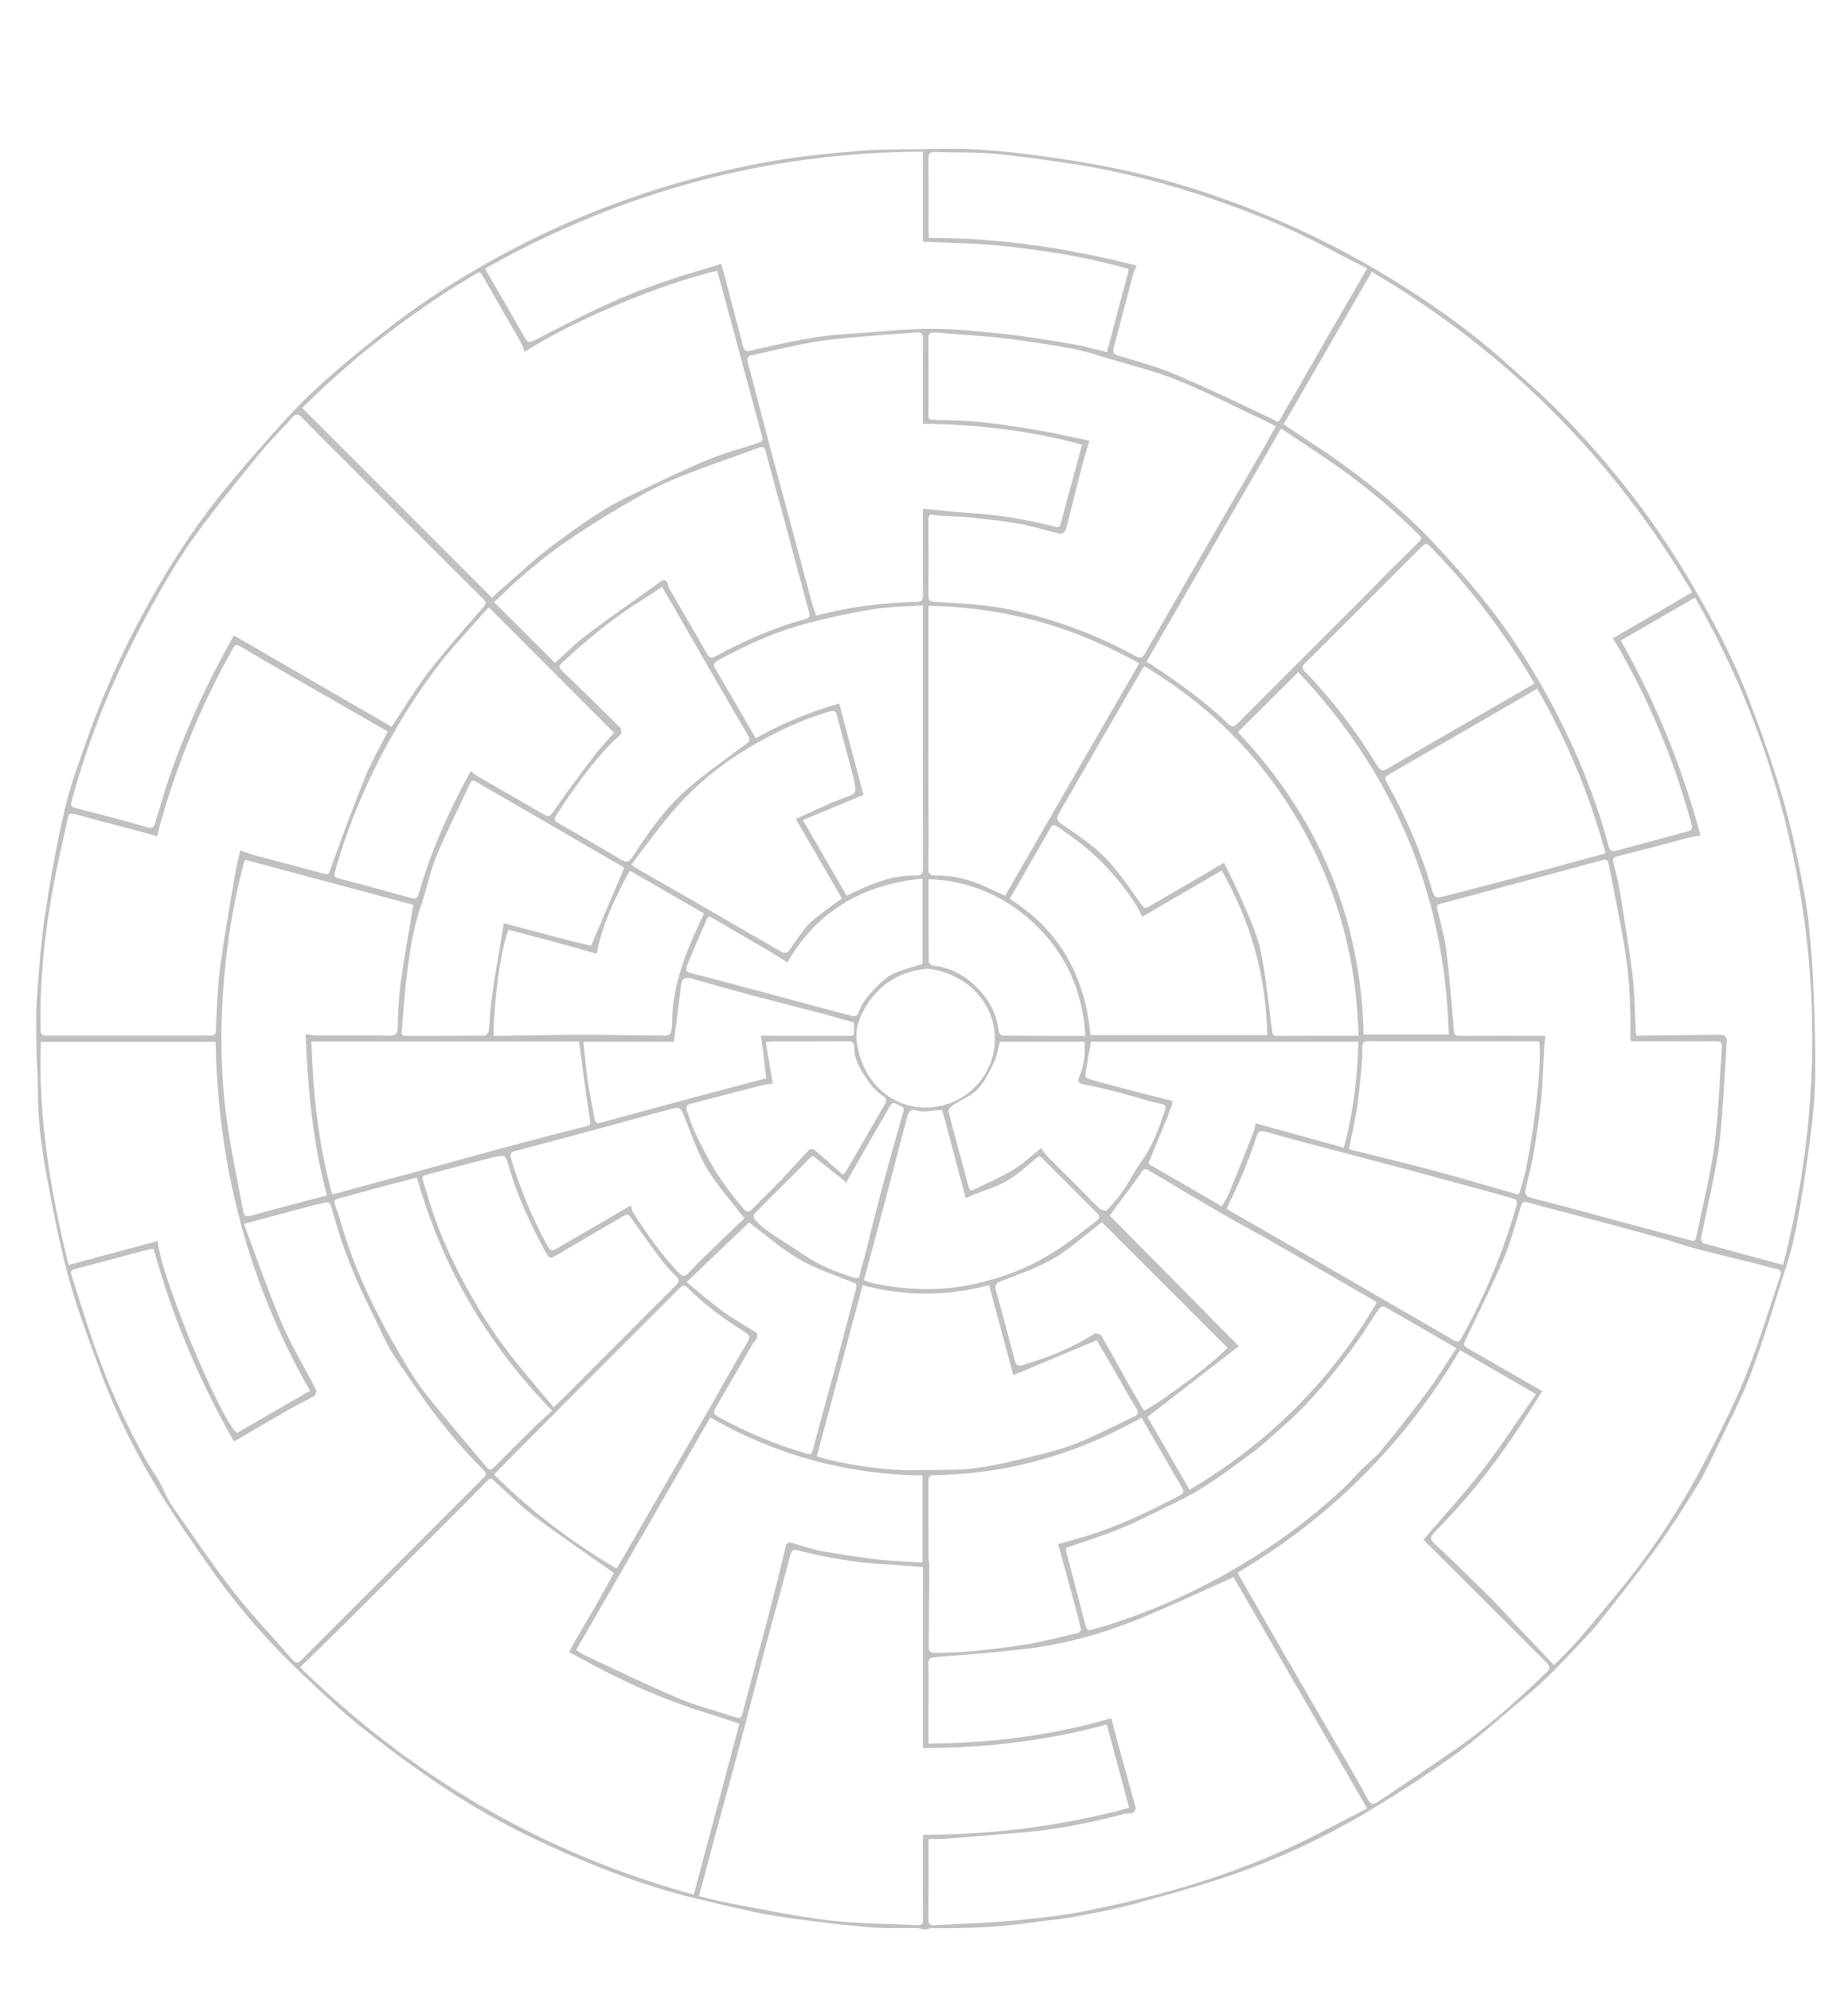
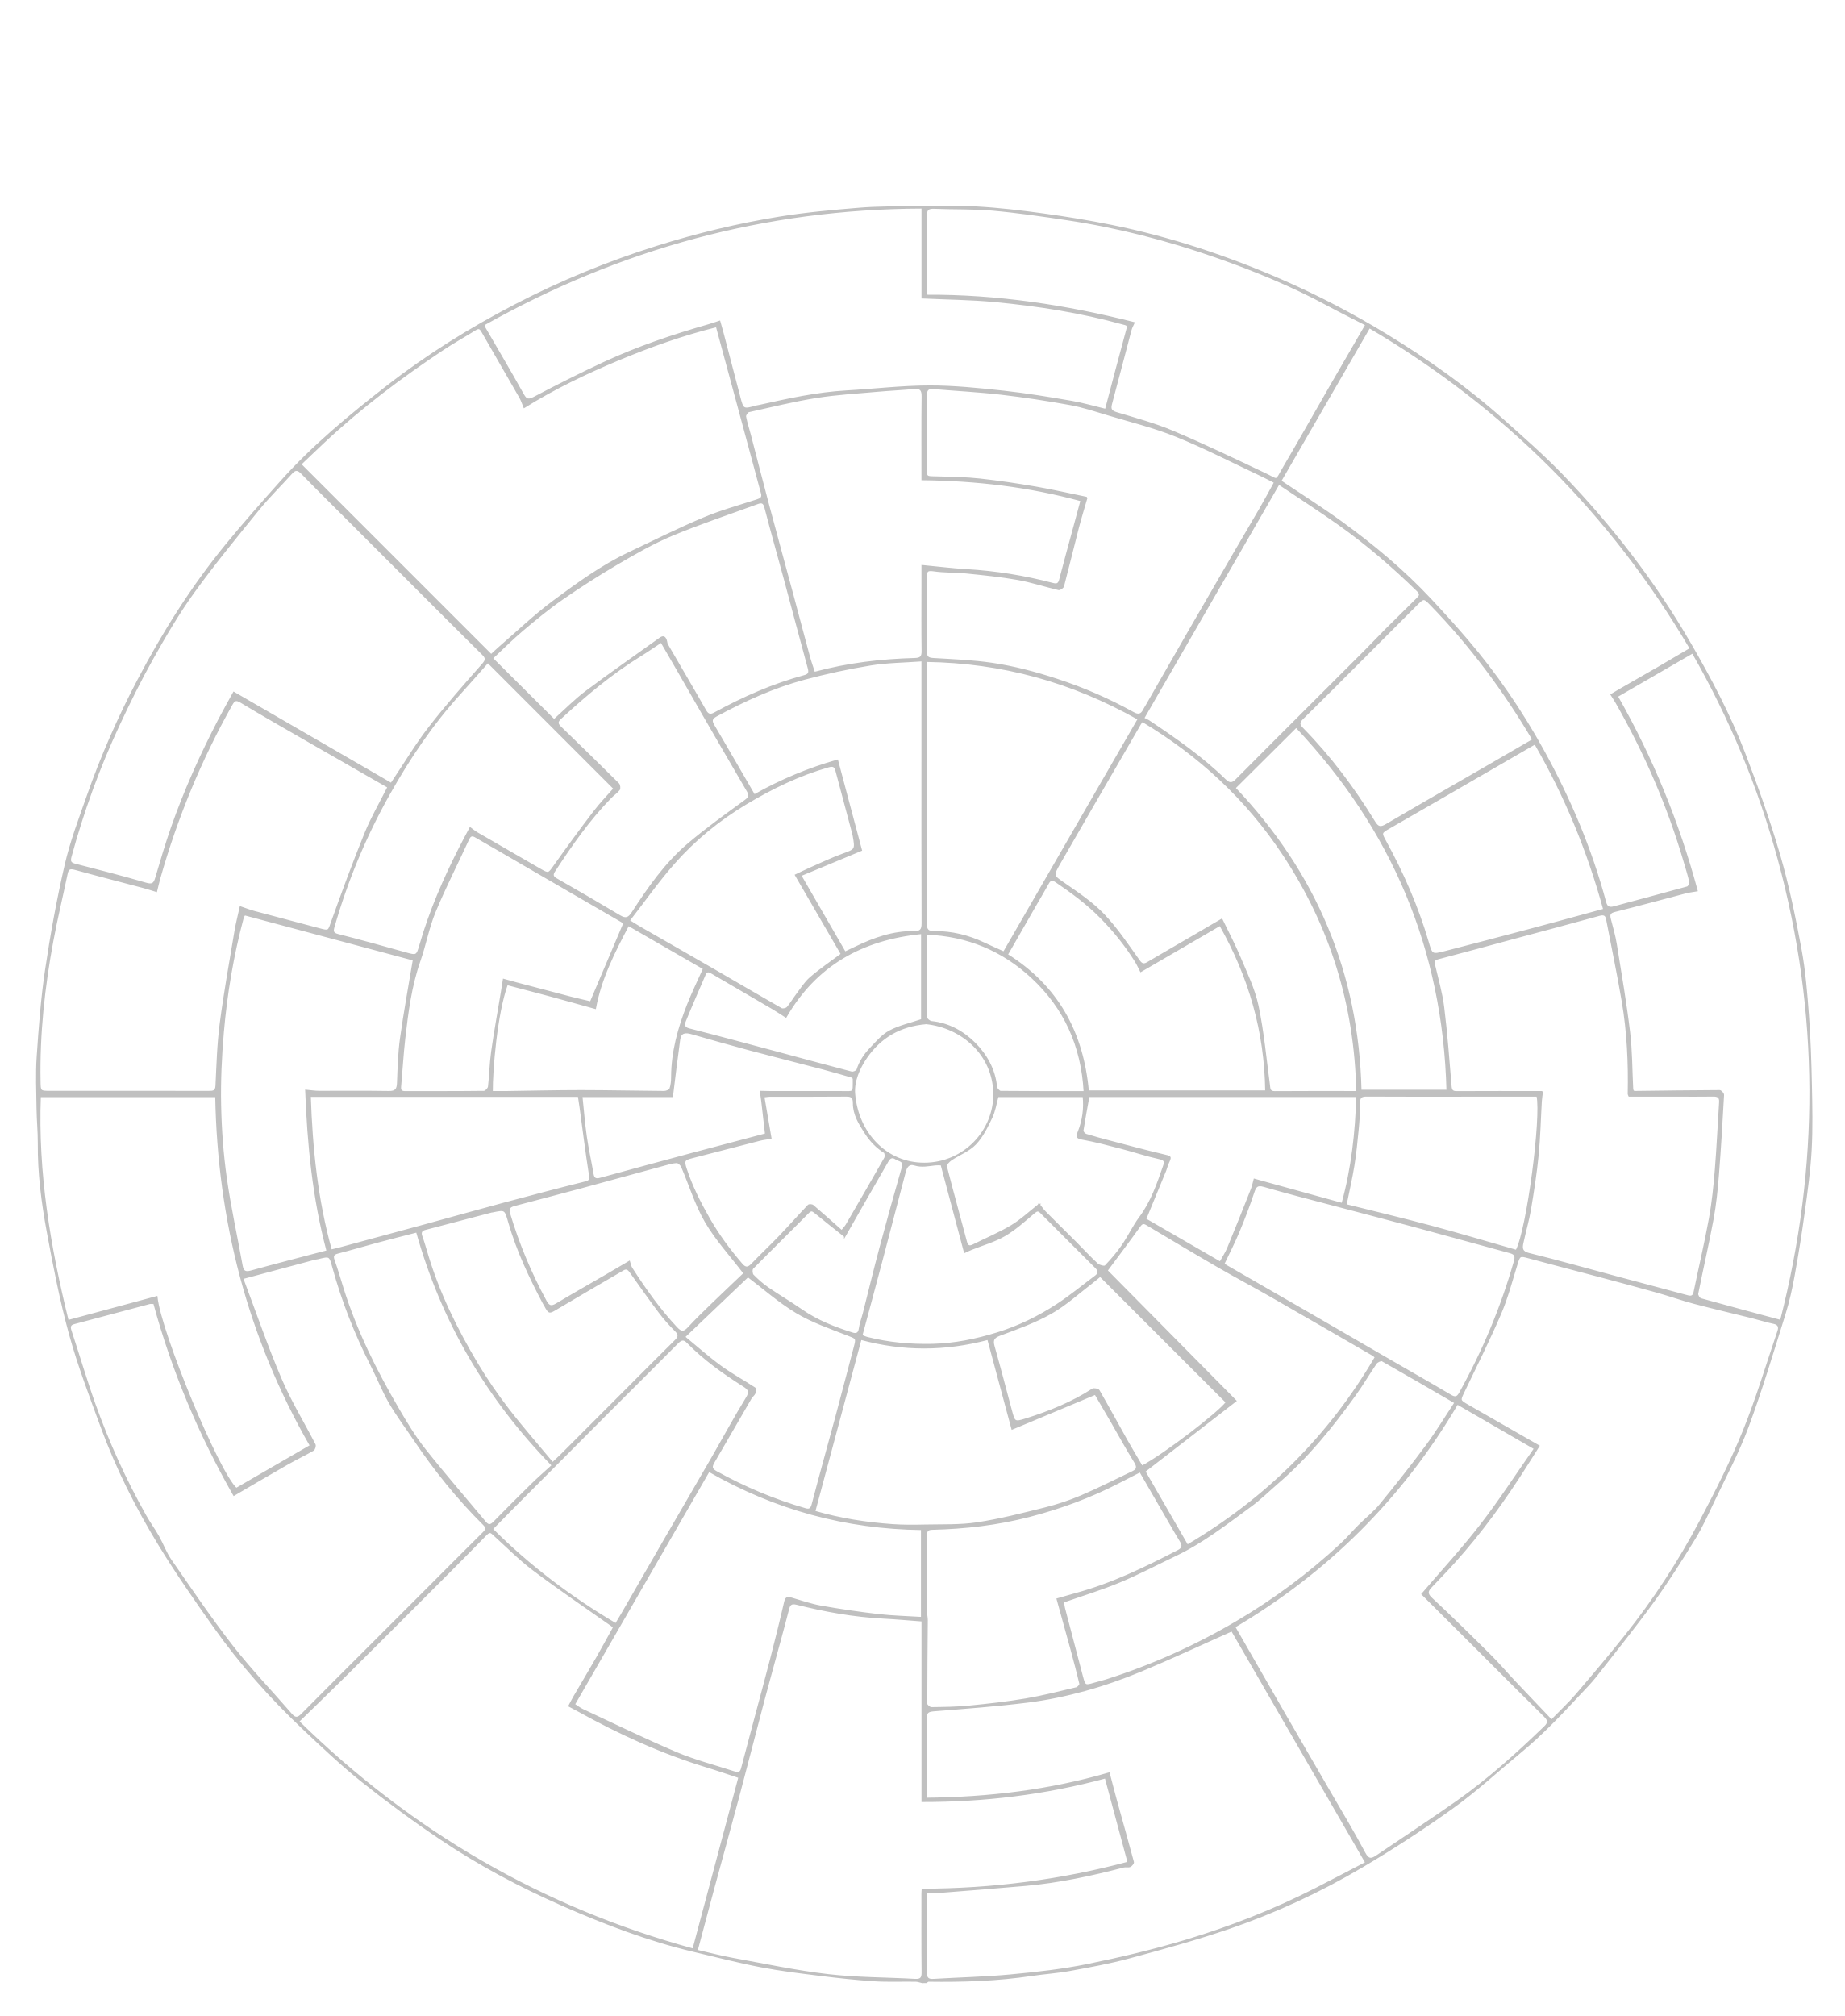
- <svg xmlns="http://www.w3.org/2000/svg" id="Layer_3" data-name="Layer 3" viewBox="40 0 1290 1390" preserveAspectRatio="xMinYMin">
+ <svg xmlns="http://www.w3.org/2000/svg" id="Layer_3" data-name="Layer 3" viewBox="40 -40 1290 1410" preserveAspectRatio="xMinYMax">
  <path stroke="silver" fill="silver" d="M684.92,1346.5c-1.51-.33-3.01-.94-4.52-.96-9.66-.14-19.36,.31-28.98-.31-12.64-.81-25.26-2.21-37.84-3.77-13.87-1.72-27.78-3.4-41.49-6.05-15.77-3.04-31.35-7.07-46.98-10.77-31.61-7.48-61.82-19.02-91.48-32.03-29.79-13.07-58.5-28.31-85.49-46.46-18.89-12.7-37.28-26.24-55.08-40.41-14.2-11.31-27.41-23.91-40.65-36.37-23.22-21.86-44.29-45.69-62.75-71.7-13.27-18.7-26.4-37.56-38.34-57.11-16.03-26.24-29.85-53.75-40.48-82.68-7.86-21.41-16.05-42.81-22.08-64.77-6.48-23.59-11.15-47.73-15.6-71.82-3.74-20.26-6.39-40.74-6.22-61.48,.06-8.1-.78-16.21-.89-24.32-.16-12.21-.72-24.46,.11-36.61,1.37-20.22,2.87-40.5,5.85-60.52,3.66-24.63,8.12-49.21,13.73-73.46,3.79-16.41,9.84-32.33,15.44-48.27,9.78-27.85,21.63-54.83,35.38-80.96,17.59-33.45,37.65-65.34,61.62-94.61,12.33-15.05,25.24-29.64,38.21-44.15,22.36-25.03,48.12-46.3,74.54-66.87,28.08-21.86,58.15-40.52,89.63-56.86,31.7-16.45,64.67-29.97,98.79-40.71,28.26-8.9,56.99-15.81,86.17-20.54,18.33-2.97,36.91-4.62,55.44-6.15,12.39-1.02,24.87-.94,37.32-1.07,14.88-.16,29.8-.64,44.64,.18,15.6,.86,31.17,2.72,46.66,4.85,15.94,2.19,31.85,4.78,47.61,7.97,41.39,8.38,81.25,21.67,119.93,38.58,24.95,10.91,49.02,23.49,72.28,37.64,29.07,17.68,56.77,37.26,82.15,59.96,13.9,12.44,28.01,24.76,40.95,38.16,34.45,35.68,64.57,74.7,89.51,117.73,14.39,24.82,27.81,50.09,38.06,76.84,9.04,23.59,17.58,47.46,24.63,71.7,6.24,21.49,10.74,43.55,14.83,65.57,2.82,15.18,4.05,30.71,5.2,46.14,1.2,16.17,1.71,32.41,2.05,48.64,.32,15.21,.66,30.47-.17,45.65-.79,14.44-2.81,28.83-4.77,43.18-2.05,14.99-4.45,29.95-7.15,44.84-1.64,9.03-3.65,18.07-6.39,26.82-8.28,26.42-16.21,53-25.84,78.94-6.62,17.85-15.73,34.78-23.91,52.03-4.15,8.76-8.15,17.66-13.21,25.89-9.22,14.99-18.64,29.92-28.96,44.16-12.87,17.78-26.66,34.91-40.21,52.2-3.48,4.43-7.49,8.45-11.34,12.58-13.08,14.02-26.21,27.98-41.05,40.22-15.77,13-30.83,26.99-47.38,38.9-20.59,14.81-41.95,28.69-63.79,41.61-29.35,17.36-60.32,31.72-92.57,42.8-23.14,7.95-46.81,14.41-70.44,20.82-13.6,3.68-27.53,6.18-41.41,8.73-8.73,1.6-17.64,2.14-26.43,3.46-23.99,3.6-48.13,4.39-72.33,4.04-.5,0-1,.61-1.51,.94h-3ZM935.73,296.44c14.63,9.83,28.9,18.83,42.53,28.72,22.32,16.2,43.49,33.85,62.38,54.05,8.6,9.21,17.08,18.54,25.28,28.11,20.44,23.85,38.08,49.66,53.27,77.16,18.69,33.84,33.71,69.19,43.7,106.59,.85,3.19,2.47,4.24,5.75,3.35,17.16-4.66,34.36-9.16,51.5-13.92,.94-.26,2.13-2.54,1.89-3.59-1.07-4.81-2.58-9.52-3.97-14.26-11.4-38.92-27.46-75.84-47.53-111.05-1.12-1.96-2.39-3.84-3.59-5.76,1.96-1.16,3.92-2.34,5.89-3.48,9.16-5.27,18.35-10.49,27.49-15.79,7.23-4.19,14.42-8.46,22.02-12.94-55.55-94.32-130-168.86-224.56-224.55-20.85,36.05-41.49,71.76-62.06,107.34ZM248.82,1163.97c79.22,77.69,170.91,130.64,276.01,159.34,10.78-40.38,21.37-80.04,32.1-120.25-7.77-2.55-15.18-5.12-22.67-7.4-31.49-9.6-61.22-23.19-89.94-39.15-2.08-1.15-4.2-2.23-6.29-3.35,1.2-2.24,2.34-4.53,3.62-6.72,5.22-8.95,10.55-17.84,15.71-26.83,4.06-7.07,7.93-14.26,11.89-21.42-.89-.77-1.36-1.24-1.89-1.61-18.11-12.81-36.52-25.23-54.24-38.55-9.75-7.33-18.39-16.15-27.48-24.35-1.8-1.62-2.85-3.19-5.51-.46-14.93,15.34-30.11,30.45-45.24,45.59-17.86,17.87-35.72,35.74-53.66,53.53-10.57,10.48-21.3,20.8-32.41,31.63Zm876.34-.79c6.62-6.81,12.31-12.08,17.32-17.93,11.58-13.51,23.07-27.12,34.17-41.03,20.04-25.12,37.57-51.99,52.56-80.37,10.85-20.53,21.41-41.33,30.15-62.81,9.33-22.91,16.39-46.74,24.36-70.2,.91-2.67,.3-4.7-3.14-5.41-5.14-1.07-10.16-2.7-15.26-3.98-13.54-3.37-27.14-6.51-40.63-10.08-8.47-2.24-16.75-5.22-25.19-7.59-13.75-3.87-27.56-7.55-41.36-11.23-16.17-4.31-32.39-8.43-48.53-12.85-6.63-1.82-6.76-1.8-8.68,4.41-3.59,11.59-6.64,23.45-11.4,34.56-7.9,18.43-16.9,36.39-25.59,54.48-3.04,6.33-3.28,6.29,2.79,9.78,16.47,9.47,32.97,18.89,49.57,28.4-2.75,4.35-5.72,9.05-8.7,13.76-15.04,23.79-31.47,46.54-50.33,67.47-5.21,5.79-10.64,11.38-16,17.03-2.59,2.73-3.91,4.68-.11,8.21,14.01,13.03,27.64,26.49,41.22,39.97,5.71,5.66,10.92,11.82,16.43,17.68,8.51,9.03,17.1,17.99,26.35,27.72ZM209.66,854.12c9.04,23.95,17.06,47.44,26.77,70.21,6.76,15.84,15.89,30.66,23.78,46.03,.46,.9-.25,3.32-1.11,3.82-5.95,3.43-12.17,6.37-18.13,9.77-12.64,7.22-25.18,14.63-37.38,21.74-24-42.14-43-86.78-55.85-134.13-1.26,0-2.29-.21-3.21,.03-17.63,4.65-35.25,9.34-52.86,14.07-2.58,.69-3.08,2.24-2.2,4.89,5.66,17.16,10.72,34.53,16.8,51.53,9.64,26.98,21.5,53.02,35.55,78.02,2.78,4.95,6.18,9.56,8.97,14.51,3.05,5.41,5.15,11.42,8.67,16.48,14.1,20.31,27.95,40.85,43.13,60.34,12.87,16.52,27.5,31.66,41.21,47.54,2.93,3.39,4.78,2.6,7.55-.2,15.33-15.54,30.83-30.92,46.26-46.35,14.42-14.42,28.85-28.85,43.27-43.27,12.37-12.37,24.7-24.79,37.13-37.1,2.01-1.99,2.67-3.45,.37-5.73-18.39-18.22-34.49-38.33-48.94-59.79-5.71-8.48-11.91-16.68-17.01-25.51-4.9-8.5-8.5-17.74-12.97-26.51-11.11-21.77-19.96-44.41-26.46-67.95-2.34-8.47-2.12-8.52-10.76-6.32-.64,.16-1.33,.14-1.97,.31-16.33,4.37-32.66,8.75-50.61,13.56Zm478.25,429.23c0,19.21,.11,37.68-.09,56.15-.04,4.02,1.22,5.31,5.16,5.07,18-1.09,36.07-1.46,54.01-3.15,18-1.7,36.07-3.69,53.76-7.3,23.34-4.76,46.62-10.3,69.42-17.19,30.98-9.36,61.12-21.19,90.01-35.94,11.7-5.97,23.32-12.1,35.17-18.26-31.77-54.98-63.08-109.17-93.75-162.26-21.78,9.71-42.35,19.34-63.3,28.06-12.84,5.34-26.07,9.99-39.48,13.68-13.11,3.61-26.57,6.43-40.06,8.11-21.75,2.71-43.64,4.34-65.51,6.08-3.98,.32-5.56,1.06-5.44,5.35,.29,10.49,.09,20.99,.09,31.49,0,7.95,0,15.9,0,24.61,43.75-.44,86.29-5.56,127.78-17.68,1.68,6.38,3.31,12.85,5.08,19.28,3.95,14.3,8.01,28.58,11.84,42.91,.21,.78-1.2,2.51-2.22,2.95-1.28,.55-3.01-.03-4.43,.33-22.63,5.91-45.44,10.83-68.78,12.89-19.55,1.72-39.12,3.27-58.68,4.79-3.29,.26-6.61,.04-10.59,.04ZM541.22,188.32c-23.59,5.86-46.44,13.99-68.84,23.35-22.56,9.43-44.6,19.97-65.76,33.19-1-2.41-1.7-4.76-2.89-6.83-8.83-15.44-17.8-30.8-26.62-46.25-1.31-2.29-2.42-2.63-4.68-1.21-7.4,4.65-15.09,8.86-22.37,13.69-29.51,19.62-57.79,40.85-83.67,65.14-5.63,5.28-11.19,10.65-16.11,15.33,44.64,44.64,88.85,88.86,133.27,133.27,1.48-1.36,3.6-3.42,5.83-5.35,12.53-10.81,24.51-22.35,37.77-32.18,16.73-12.41,33.67-24.74,52.63-33.74,17.38-8.25,34.61-16.85,52.32-24.32,12.06-5.09,24.8-8.57,37.28-12.63,2.51-.82,4.21-1.63,3.36-4.76-5.65-20.8-11.22-41.63-16.84-62.44-4.83-17.89-9.7-35.78-14.7-54.25Zm-13.74,1135.89c8.19,1.86,16.57,4.09,25.08,5.64,22.11,4.04,44.17,8.75,66.46,11.36,20.18,2.36,40.65,2.21,60.98,3.35,4.02,.22,5.12-1.11,5.08-5.06-.2-18.33-.11-36.66-.11-54.99,0-1.27,.14-2.55,.17-3.03,49.12-.16,96.9-6.3,143.98-18.92-5.49-20.42-10.67-39.72-15.91-59.2-42.34,11.45-84.72,16.53-128.19,16.49v-126.28c-9.45-.7-18.44-1.54-27.46-2.01-20.45-1.07-40.49-4.71-60.29-9.67-3.83-.96-5.03,.25-5.87,3.55-1.97,7.79-4.1,15.54-6.2,23.29-3.73,13.75-7.58,27.48-11.22,41.25-5.91,22.33-11.6,44.72-17.55,67.05-5.74,21.52-11.71,42.97-17.53,64.46-3.8,14.04-7.51,28.11-11.41,42.72Zm758.04-440.51c27.67-108.05,27.56-215.31-1.58-322.51-13.81-50.82-33.92-98.99-60.09-144.67-17.76,10.27-35.02,20.25-52.73,30.49,24.58,43.19,42.95,88.38,55.79,135.93-3.06,.54-5.51,.79-7.87,1.41-16.55,4.33-33.06,8.86-49.66,13-3.39,.84-4,2.24-3.27,5.18,1.47,5.91,3.24,11.77,4.21,17.76,3.32,20.49,6.82,40.96,9.31,61.56,1.58,13.12,1.49,26.45,2.17,39.68,.03,.61,.34,1.21,.48,1.69,.56,.15,.87,.3,1.19,.3,19.76-.24,39.53-.53,59.29-.6,.9,0,2.64,1.94,2.59,2.89-1.04,18.64-2.1,37.28-3.58,55.89-.82,10.35-1.87,20.74-3.75,30.94-3.23,17.46-7.26,34.77-10.73,52.19-.21,1.07,1.22,3.37,2.28,3.67,18.23,5.09,36.52,9.96,55.95,15.19ZM685.01,105.39c-110.06,.34-211.71,28.32-306.65,81.76,.39,1.23,.46,1.73,.7,2.14,8.81,15.23,17.8,30.35,26.36,45.72,2.12,3.81,3.24,5.58,8.02,3.06,16.14-8.49,32.44-16.73,48.98-24.41,23.6-10.95,48.22-19.23,73.22-26.39,2.58-.74,5.11-1.65,7.67-2.49,.77,2.76,1.59,5.52,2.32,8.29,3.87,14.73,7.74,29.47,11.57,44.22,2.44,9.41,2.41,9.42,12.13,6.74,.63-.17,1.3-.23,1.94-.37,20.06-4.49,40.11-8.92,60.74-10.09,19.28-1.09,38.54-3.44,57.81-3.49,17.44-.04,34.95,1.81,52.33,3.69,15.84,1.72,31.59,4.38,47.3,7.06,7.96,1.36,15.76,3.68,23.9,5.63,5.07-19.16,9.89-37.72,14.97-56.22,.86-3.12-.55-3.1-2.73-3.7-29.37-8.17-59.38-12.87-89.65-15.75-16.71-1.59-33.57-1.71-50.92-2.53v-62.88ZM313.62,508.07c.5-.76,.87-1.31,1.24-1.87,8.36-12.47,16.08-25.45,25.25-37.29,11.81-15.25,24.64-29.73,37.39-44.23,2.68-3.04,2.76-4.45,0-7.18-15.96-15.74-31.76-31.63-47.61-47.48-14.63-14.62-29.26-29.25-43.88-43.88-11.66-11.67-23.4-23.26-34.92-35.07-2.76-2.83-4.54-3.03-7.21-.03-7.49,8.39-15.63,16.23-22.71,24.94-15.6,19.2-31.33,38.34-45.79,58.38-10.64,14.74-19.85,30.58-28.77,46.46-8.52,15.18-16.24,30.85-23.6,46.63-13.77,29.55-24.89,60.1-33.46,91.59-1.06,3.89,0,4.78,3.45,5.66,16.41,4.19,32.82,8.41,49.08,13.16,4.49,1.31,5.8,.14,6.97-3.82,3.5-11.82,6.97-23.66,11.04-35.29,9.1-25.97,20.36-51.01,33.05-75.42,3.43-6.6,7.12-13.07,10.37-19.02,36.61,21.19,73.14,42.34,110.11,63.74Zm-2.18,2.43c-2.66-1.53-4.94-2.84-7.22-4.14-16.9-9.69-33.81-19.36-50.69-29.08-15.04-8.67-30.14-17.25-45-26.22-3.45-2.08-4.66-1.46-6.45,1.71-21.68,38.52-38.42,79.08-50.45,121.59-.84,2.97-1.5,6-2.25,9-3.08-.93-6.13-1.95-9.23-2.77-15.95-4.24-31.94-8.33-47.84-12.72-3.44-.95-4.78-.23-5.49,3.2-3.26,15.65-7.05,31.19-9.97,46.9-6.05,32.47-9.6,65.2-8.98,98.29,.13,7.18,.02,7.18,7.5,7.19,20.41,0,40.82,0,61.23,0,16.49,0,32.99-.03,49.48,.02,2.92,0,4.94-.08,5.13-4.09,.7-14.54,1.09-29.15,2.97-43.55,2.81-21.6,6.72-43.06,10.3-64.55,.94-5.61,2.4-11.14,3.66-16.9,3.44,1.16,6.49,2.38,9.64,3.23,15.15,4.08,30.33,8.05,45.49,12.08,7.07,1.88,6.44,1.67,8.93-5.28,7.4-20.64,14.96-41.24,23.22-61.55,4.46-10.96,10.48-21.29,16.03-32.36Zm747.88,431.38c-38.76,65.84-90.72,117.44-155.83,155.97,11.78,20.5,23.21,40.48,34.71,60.41,10.81,18.73,21.72,37.41,32.55,56.13,7.98,13.79,16.23,27.43,23.67,41.51,2.61,4.95,4.75,4.71,8.51,2.15,18.68-12.69,37.58-25.06,56.05-38.03,22.03-15.47,41.95-33.5,61.31-52.17,3.06-2.95,2.89-4.71-.04-7.6-16.28-16.03-32.36-32.26-48.53-48.4-12.53-12.51-25.08-25.01-37.06-36.94,13.59-15.9,28.06-31.58,41.07-48.39,13.1-16.92,24.75-34.96,37.62-53.36-18.57-10.75-36.01-20.85-54.04-31.28ZM800.13,308.01c-2.07,7.21-4.21,14.04-6,20.96-3.53,13.66-6.82,27.38-10.41,41.02-.27,1.01-2.38,2.45-3.3,2.24-9.56-2.24-18.94-5.37-28.57-7.09-11.81-2.11-23.81-3.29-35.76-4.51-7.73-.79-15.61-.43-23.28-1.57-4.2-.62-4.96,.4-4.95,4.08,.08,17.49,.15,34.99-.05,52.48-.05,4.09,1.45,4.89,5.23,5.11,13.67,.81,27.42,1.34,40.93,3.34,15.39,2.27,30.45,6.3,45.33,11.17,18.58,6.08,36.34,13.82,53.39,23.26,3.36,1.86,5.53,1.51,7.23-1.91,.58-1.18,1.33-2.28,1.98-3.42,9.8-17.08,19.56-34.17,29.39-51.23,10.63-18.45,21.31-36.87,32-55.28,6.04-10.4,12.2-20.73,18.22-31.15,3.41-5.9,6.62-11.92,10.06-18.14-3.94-1.98-7.13-3.68-10.39-5.21-19.51-9.17-38.71-19.11-58.66-27.17-15.52-6.27-31.96-10.28-48.04-15.11-8.62-2.59-17.24-5.46-26.06-7.06-15.98-2.9-32.07-5.37-48.2-7.24-15.71-1.82-31.54-2.6-47.31-3.96-4.06-.35-5.13,1.27-5.09,5.15,.18,16.16,.06,32.32,.09,48.48,.02,9.06-1.16,8.21,8.18,8.45,9.77,.25,19.57,.44,29.27,1.49,13.05,1.42,26.05,3.37,38.99,5.6,12.06,2.08,24.01,4.83,35.78,7.24Zm318.58,415.57c-.25,1.98-.68,4.29-.82,6.61-.74,12.55-.98,25.15-2.22,37.65-1.26,12.74-3.23,25.43-5.36,38.07-1.34,7.91-3.66,15.65-5.32,23.51-.75,3.55-.73,6.18,4.35,7.42,19.82,4.85,39.46,10.43,59.17,15.71,17.29,4.63,34.59,9.23,51.87,13.87,2.53,.68,4.03,.22,4.63-2.7,3.55-17.18,7.61-34.26,10.75-51.52,2.06-11.31,3.2-22.83,4.14-34.3,1.28-15.64,1.94-31.34,2.98-47,.25-3.71-1.5-4.49-4.77-4.44-8.66,.14-17.32,.04-25.98,.04-10.94,0-21.88,0-32.66,0-.29-.72-.52-1.02-.52-1.31,.46-21.72-.53-43.38-4.17-64.79-3.27-19.24-7.27-38.35-10.96-57.52-.61-3.15-2.2-3.66-5.36-2.78-19.77,5.49-39.61,10.71-59.42,16.05-17.74,4.78-35.46,9.67-53.24,14.3-3.02,.79-3.13,2.05-2.53,4.6,2.27,9.75,5.11,19.45,6.33,29.34,2.27,18.32,3.64,36.76,5.17,55.17,.24,2.93,.95,4.09,4.05,4.08,19.74-.11,39.49-.05,59.89-.05Zm-123.33-536.39c-9.41-4.84-18.27-9.2-26.95-13.89-24.95-13.49-51.11-24.21-77.81-33.55-34.01-11.9-68.81-20.92-104.48-26.25-17.23-2.57-34.5-5.11-51.84-6.66-13.53-1.21-27.21-.72-40.81-1.29-4.32-.18-5.76,1-5.69,5.51,.26,16.99,.09,33.99,.11,50.98,0,1.44,.19,2.88,.31,4.6,49.19-.24,97.08,7.04,144.88,19.13-.69,1.55-1.68,3.18-2.15,4.95-4.59,17.27-9.04,34.57-13.68,51.82-.99,3.69-.02,5.11,3.73,6.25,13.19,3.99,26.6,7.59,39.25,12.94,21.92,9.27,43.42,19.58,64.93,29.79,9.21,4.37,6.66,5.61,12.41-4.2,11.29-19.24,22.25-38.68,33.39-58.01,7.98-13.85,16.02-27.66,24.41-42.13ZM257.19,971.09c-43.59-75.77-64.57-157.48-66.15-244.23H68.07c-2.03,53.5,6.72,105.33,19.46,156.91,21.39-5.78,41.74-11.27,62.11-16.77,2.56,25.21,43.44,123.5,55.63,134.14,17.11-9.91,34.15-19.77,51.91-30.05ZM684.99,295.38c0-19.64-.13-38.93,.1-58.22,.05-4.45-1.33-5.97-5.7-5.57-8.7,.8-17.43,1.2-26.13,1.98-14.11,1.28-28.32,2.06-42.29,4.3-15.87,2.54-31.53,6.39-47.23,9.9-1.07,.24-2.6,2.55-2.4,3.62,.8,4.33,2.24,8.54,3.35,12.81,4.14,15.87,8.17,31.78,12.4,47.63,5.78,21.68,11.72,43.31,17.55,64.97,3.8,14.1,7.48,28.23,11.31,42.32,1.05,3.87,2.42,7.65,3.59,11.29,23.5-6.37,46.69-9.05,70.13-9.7,4.08-.11,5.48-1.15,5.41-5.37-.23-14.99-.09-29.98-.09-44.97v-14.71c10.65,1.02,20.77,2.29,30.93,2.89,20.43,1.2,40.52,4.41,60.29,9.63,2.8,.74,4.25,.48,5.06-2.65,3.11-12.02,6.44-23.99,9.68-35.98,1.73-6.4,3.46-12.81,5.26-19.46-36.72-10.05-73.42-14.29-111.22-14.71Zm-149.16,693.55c-31.6,54.76-62.77,108.78-94.14,163.13,2.04,1.31,3.83,2.77,5.86,3.72,21.78,10.15,43.38,20.73,65.48,30.11,12.81,5.43,26.44,8.91,39.71,13.25,2.43,.8,5.01,1.59,5.96-1.92,3.16-11.7,6.23-23.43,9.34-35.15,3.73-14.05,7.58-28.06,11.2-42.14,3.39-13.19,6.69-26.42,9.74-39.69,.76-3.3,2.18-3.09,4.67-2.36,6.89,2.02,13.74,4.39,20.79,5.64,13.27,2.35,26.63,4.32,40.02,5.86,9.94,1.14,19.99,1.36,30.18,2v-61.75c-53.07-.68-102.44-14.06-148.81-40.69Zm453.26-265.33c-1.21-60.8-18.4-115.89-51.67-166.14-25.61-38.69-58.71-69.27-98.44-93.04-.69,.92-1.14,1.4-1.46,1.95-11.2,19.32-22.4,38.64-33.58,57.98-7.6,13.13-15.21,26.25-22.74,39.41-5.2,9.08-4.83,8.66,3.76,14.61,9.44,6.55,19.19,13.12,27.04,21.37,9.24,9.71,16.78,21.08,24.62,32.05,2.15,3.01,3.58,3,6.29,1.39,10.49-6.2,21.05-12.27,31.58-18.41,6.72-3.92,13.44-7.86,20.05-11.73,4.33,9,8.88,17.55,12.6,26.43,4.67,11.15,10.13,22.28,12.6,33.97,3.85,18.22,5.51,36.9,7.99,55.4,.34,2.57,.07,4.84,3.91,4.81,18.81-.15,37.63-.07,57.46-.07Zm-720.23,111.34c-9.85-36.97-13.43-74.34-14.92-112.3,3.51,.32,6.3,.78,9.09,.79,16.33,.06,32.65-.15,48.98,.12,4.71,.08,5.97-1.65,6.14-6.04,.41-10.41,.67-20.88,2.1-31.17,2.51-18.11,5.85-36.1,8.98-55.01-38.85-10.4-78.54-21.02-118.11-31.61-.59,1.01-.95,1.41-1.07,1.86-7.11,26.38-11.61,53.26-13.98,80.43-1.47,16.89-2.24,33.93-1.9,50.88,.33,17.01,1.59,34.1,3.96,50.95,2.89,20.56,7.42,40.89,11.09,61.35,.73,4.07,2.3,5.04,6.4,3.91,17.31-4.8,34.72-9.26,53.24-14.14Zm473.23-208.98c31.47-54.54,62.75-108.73,94.09-163.03-46.56-26.3-95.46-39.69-148.28-40.48,0,2.62,0,4.43,0,6.24,0,21.72,0,43.44,0,65.16s0,43.46,0,65.19c0,15.66,.14,31.32-.09,46.98-.06,4.39,1.28,5.72,5.68,5.69,12.11-.08,23.66,2.71,34.63,7.9,4.57,2.17,9.21,4.2,13.97,6.35Zm97.72-163.58c1.81,.87,2.74,1.19,3.54,1.73,18.78,12.54,37.31,25.41,53.52,41.27,2.59,2.54,4.68,3.11,7.52,.25,17.41-17.57,34.92-35.04,52.42-52.52,12.72-12.72,25.49-25.4,38.19-38.14,4.88-4.9,9.6-9.96,14.49-14.85,7.24-7.23,14.59-14.35,21.83-21.58,1.56-1.55,2.64-2.87,.2-5.25-17.22-16.82-35.38-32.53-55.01-46.45-13.55-9.61-27.54-18.6-42.07-28.37-31.78,55.03-63.07,109.22-94.64,163.91Zm-230.06,554.76c18.03,5.24,36.15,8.05,54.51,9.34,7.53,.53,15.13,.46,22.68,.29,12.18-.27,24.51,.25,36.48-1.56,15.97-2.42,31.72-6.47,47.42-10.39,8.58-2.14,17.09-4.94,25.22-8.41,12.23-5.22,24.11-11.26,36.12-16.99,3.39-1.62,3.6-3.52,1.52-6.88-5.73-9.23-10.93-18.79-16.37-28.2-3.86-6.67-7.76-13.31-11.26-19.29-19.69,8.24-38.86,16.26-58.15,24.34-5.84-21.69-11.39-42.31-16.89-62.75-30.11,7.99-59.3,8.02-88.96,0-10.71,39.92-21.42,79.87-32.32,120.51Zm447.97-76.09c-17.58-10.21-34.21-19.93-50.97-29.41-.85-.48-3.51,.72-4.29,1.86-5.06,7.34-9.54,15.08-14.75,22.3-15.93,22.07-32.94,43.24-53.71,61.08-6.41,5.5-12.42,11.52-19.22,16.48-16.93,12.37-33.49,25.36-52.58,34.46-13.07,6.23-25.92,13.02-39.27,18.58-12.67,5.27-25.88,9.27-39.19,13.94,.19,1.37,.26,2.85,.62,4.25,4.18,16.06,8.4,32.1,12.64,48.15,1.71,6.45,1.96,6.54,8.38,4.64,2.68-.79,5.41-1.4,8.07-2.25,31.8-10.07,62.06-23.64,90.82-40.49,26.57-15.57,51.19-33.85,73.77-54.82,4.35-4.04,8.19-8.63,12.4-12.83,4.91-4.9,10.48-9.23,14.85-14.55,11.1-13.53,21.97-27.27,32.39-41.33,7.03-9.48,13.14-19.63,20.04-30.07ZM427.56,463.48c7.47-6.69,14.45-13.88,22.36-19.82,17.02-12.77,34.54-24.87,51.81-37.31,2.16-1.55,3.3-.84,4.1,1.28,.39,1.05,.37,2.3,.91,3.24,8.91,15.39,17.97,30.7,26.76,46.16,1.84,3.23,3.68,3.15,6.41,1.66,19.98-10.95,40.73-20.07,62.77-26.04,3.19-.86,3.6-2.34,2.76-5.41-5.68-20.72-11.12-41.5-16.71-62.25-4.5-16.67-9.26-33.28-13.57-50-.91-3.54-2.42-3.96-5.23-2.93-20.04,7.34-40.34,14.07-60.02,22.29-13.14,5.49-25.64,12.69-37.96,19.91-13.29,7.79-26.29,16.13-38.95,24.91-9.59,6.65-18.64,14.14-27.57,21.68-7.27,6.14-14,12.91-21.13,19.55,14.76,14.7,28.98,28.87,43.26,43.08Zm-46.36-40.28c-6.05,6.82-12.75,14.54-19.63,22.11-19.38,21.31-35.31,45.12-49.35,70.09-16.57,29.47-29.55,60.57-38.83,93.15-.83,2.91-.51,4.32,3,5.21,15.59,3.95,31.1,8.25,46.58,12.59,8.46,2.37,8.59,2.58,10.93-5.56,6.74-23.49,16.45-45.76,27.46-67.5,2.38-4.71,4.93-9.34,7.49-14.19,1.81,1.31,3.28,2.57,4.92,3.52,14.52,8.43,29.08,16.82,43.63,25.2,6.51,3.75,6.22,3.52,10.53-2.57,8.97-12.65,18.13-25.16,27.54-37.49,4.57-5.99,9.86-11.42,14.05-16.21-29.58-29.6-58.71-58.74-88.31-88.36Zm489.28,617.57c55.36-32.7,99.21-76.2,131.56-131.52-.76-.61-1.34-1.2-2.03-1.6-23.76-13.73-47.5-27.51-71.31-41.15-12.16-6.96-24.55-13.5-36.67-20.52-16.8-9.73-33.46-19.73-50.16-29.64-2.13-1.26-3.26-.8-4.76,1.29-7.7,10.72-15.64,21.26-22.87,31.01,29.48,29.82,59.26,59.94,90.1,91.13-21.31,16.5-42.2,32.67-63.69,49.31,9.44,16.36,19.51,33.81,29.82,51.67Zm-33.07-51.53c-5.36,2.75-9.9,5.06-14.43,7.41-20.08,10.41-41.16,18.17-63.03,23.84-22.28,5.78-44.99,8.42-67.95,8.96-3.98,.09-4.14,2.04-4.13,5.04,.07,17.66,.02,35.32,.06,52.98,0,1.93,.51,3.87,.5,5.8-.14,19.46-.39,38.91-.37,58.36,0,.99,2.18,2.84,3.33,2.83,8.78-.12,17.6-.2,26.33-1.06,13.26-1.3,26.54-2.78,39.67-5,11.94-2.02,23.72-5.06,35.52-7.85,1.05-.25,2.68-2.17,2.49-2.96-1.94-8.29-4.15-16.53-6.38-24.75-3.13-11.5-6.35-22.98-9.53-34.48,4.31-1.23,8.75-2.55,13.22-3.77,25.12-6.82,48.34-18.15,71.32-30.03,3.05-1.58,3.55-3.52,1.8-6.39-2.66-4.36-5.21-8.78-7.77-13.2-6.85-11.82-13.67-23.65-20.65-35.73Zm-152.43-567.18c-12.47,.93-24.43,.98-36.09,2.88-15.63,2.55-31.19,5.92-46.48,10.02-21.52,5.77-41.7,15.02-61.3,25.62-3.8,2.06-3.65,3.79-1.86,6.82,4.94,8.35,9.8,16.76,14.67,25.15,4.51,7.76,9.01,15.52,13.65,23.54,18.93-10.72,38.36-18.69,58.11-24.29,5.79,21.76,11.45,43.06,16.72,62.85-14.35,5.96-28.04,11.65-42.41,17.63,10.72,18.57,20.81,36.03,31.03,53.72,2.93-1.39,5.29-2.49,7.63-3.63,12.83-6.19,26.11-10.86,40.55-10.65,4.71,.07,5.89-1.42,5.87-5.97-.16-38.81-.09-77.63-.09-116.45,0-21.98,0-43.96,0-67.24Zm210.87,422.02c.84,.52,1.66,1.04,2.5,1.53,18.65,10.74,37.32,21.44,55.95,32.21,19.17,11.08,38.3,22.23,57.47,33.32,14.24,8.24,28.55,16.34,42.7,24.73,3.15,1.87,4.73,1.72,6.57-1.61,16.27-29.33,29.18-60.02,38.35-92.31,1.23-4.34-.62-5.25-3.83-6.12-22.2-6.04-44.37-12.18-66.58-18.16-18.93-5.1-37.92-10.01-56.87-15.04-16.04-4.26-32.14-8.35-48.07-13-4.89-1.43-5.93,.36-7.29,4.42-3.1,9.33-6.63,18.53-10.41,27.61-3.15,7.54-6.91,14.82-10.5,22.42Zm-425.12,251.73c1.69-2.82,2.99-4.91,4.21-7.04,10.02-17.37,20.01-34.77,30.05-52.13,10.91-18.85,21.9-37.65,32.78-56.52,8.15-14.14,15.88-28.52,24.41-42.42,2.69-4.38,1.57-6.02-2.03-8.31-14.08-8.94-27.67-18.56-39.39-30.56-2.62-2.68-4.43-2.02-6.89,.47-14.95,15.13-30.08,30.08-45.12,45.12-15.45,15.46-30.86,30.97-46.29,46.46-7.96,7.99-15.93,15.95-23.87,23.95-4.72,4.75-9.38,9.55-14.32,14.58,26.16,26.07,54.87,47.74,86.46,66.39Zm-213.84-369.17c1.22,36.73,4.92,72.56,14.73,107.75,2.32-.56,4.05-.94,5.75-1.4,19.76-5.34,39.53-10.67,59.29-16.06,18.51-5.05,36.99-10.25,55.52-15.23,18.98-5.09,37.98-10.12,57.05-14.86,3.68-.91,3.68-2.06,3.15-5.41-2.42-15.42-4.33-30.92-6.45-46.38-.39-2.84-.85-5.67-1.26-8.4h-187.79Zm646.84-215.5c56.34,59.28,86.15,129.53,88.04,211.55h60.42c-2.56-98.98-38.54-183.17-105.6-254.2-14.52,14.45-28.49,28.35-42.86,42.64Zm-102.64,211.99h124.32c-.53-41.71-11.62-79.98-32.07-116.07-18.91,11.01-37.14,21.61-55.46,32.28-1.2-2.31-2.3-4.82-3.74-7.13-6.98-11.17-15.14-21.28-24.47-30.7-9.47-9.58-20.09-17.39-31.11-24.88-2.5-1.7-4.01-1.47-5.48,1.22-2.61,4.79-5.44,9.45-8.16,14.18-6.8,11.83-13.58,23.67-20.45,35.65,35.24,22.13,52.87,54.27,56.61,95.45Zm-324.58-117.52c-.39-.24-1.19-.78-2.02-1.27-22.87-13.27-45.75-26.52-68.62-39.79-10.7-6.2-21.36-12.47-32.11-18.59-1.99-1.13-4.27-3-6.03,.83-7.84,17.04-16.42,33.77-23.59,51.09-4.54,10.97-6.63,22.93-10.57,34.18-6.16,17.55-8.48,35.77-10.58,54.05-1.3,11.3-1.92,22.67-2.95,34-.25,2.73,.91,3.53,3.41,3.53,18.33-.04,36.66,.04,54.99-.18,1.18-.01,3.21-2.12,3.36-3.43,.95-8.19,1.07-16.48,2.23-24.63,1.98-13.97,4.53-27.87,6.83-41.8,.47-2.84,.9-5.68,1.35-8.53,2.87,.8,5.73,1.63,8.62,2.39,12.54,3.32,25.07,6.65,37.62,9.9,5.31,1.37,10.67,2.55,14.64,3.5,8.04-18.97,15.59-36.79,23.42-55.25Zm-49.97,377.53c2.79-2.64,4.52-4.2,6.17-5.84,14.6-14.6,29.19-29.22,43.78-43.82,11.96-11.98,23.88-23.99,35.92-35.89,2.52-2.49,2.72-4.23,.05-6.89-4.08-4.07-7.94-8.43-11.41-13.03-6.83-9.08-13.37-18.39-19.95-27.66-1.36-1.91-2.61-3.45-5.16-1.97-15.33,8.97-30.71,17.85-45.96,26.94-5.99,3.57-5.86,3.79-8.98-1.98-.24-.44-.53-.85-.77-1.29-9.66-18.17-18.42-36.76-24.18-56.58-2.75-9.48-2.45-9.56-11.72-7.63-.16,.03-.34,0-.5,.04-15.53,4.07-31.06,8.11-46.57,12.23-2.39,.63-3.36,2.1-2.41,4.77,1.49,4.16,2.71,8.42,3.97,12.66,8.11,27.22,20.6,52.48,35.06,76.75,6.57,11.02,13.93,21.64,21.76,31.82,9.73,12.65,20.31,24.65,30.88,37.37Zm687.12-503c-20.37,11.79-39.98,23.15-59.6,34.5-14.18,8.2-28.36,16.38-42.57,24.53-5.61,3.22-5.64,3.4-2.59,8.97,12.32,22.48,22.59,45.84,29.81,70.49,2.71,9.25,2.72,9.43,11.79,7.11,19.35-4.96,38.65-10.09,57.96-15.18,7.33-1.93,14.65-3.93,21.97-5.91,10.43-2.84,20.86-5.69,31.37-8.56-11.15-40.9-27.01-79.23-48.14-115.93Zm-633.62,123.73c3.26,2.02,5.45,3.46,7.72,4.77,17.38,9.99,34.79,19.91,52.14,29.94,15.54,8.98,31,18.1,46.6,26.98,.97,.55,3.42,0,4.2-.89,2.37-2.71,4.17-5.92,6.36-8.8,3.14-4.12,5.91-8.71,9.76-12.04,6.75-5.83,14.2-10.86,21.74-16.51-10.8-18.6-21.42-36.89-32.1-55.28,3.42-1.61,7.07-3.42,10.79-5.06,7.24-3.18,14.4-6.59,21.81-9.31,9.47-3.47,9.56-3.22,7.83-13.12-.11-.65-.28-1.28-.44-1.92-3.85-14.42-7.73-28.83-11.54-43.25-.8-3.01-1.69-4.24-5.47-3.17-20.53,5.84-39.5,15.06-57.7,25.97-18.91,11.33-35.89,25.22-50.41,41.71-11.07,12.57-20.74,26.37-31.3,39.98Zm632.18-126.53c-20.44-34.58-43.86-66.03-71.41-94.35-4.92-5.06-5.01-5.05-10.19,.13-14.28,14.27-28.52,28.58-42.8,42.86-12.23,12.23-24.42,24.51-36.79,36.6-2.69,2.63-2.58,4.27,0,6.89,19.44,19.77,35.92,41.86,50.39,65.46,2.43,3.96,4.33,4.14,8.19,1.87,23.72-13.93,47.59-27.58,71.41-41.33,10.26-5.93,20.5-11.9,31.21-18.12Zm-609.74-68.36c-5.3,3.51-9.75,6.64-14.37,9.48-20.34,12.52-38.5,27.79-56,43.93-2.39,2.2-2.56,3.72-.18,6.02,13.63,13.17,27.19,26.42,40.63,39.77,.8,.8,1.11,3.29,.49,4.1-1.63,2.11-4.01,3.62-5.9,5.56-15.18,15.54-27.51,33.26-39.33,51.38-1.53,2.34-1.52,3.92,1.32,5.53,14.85,8.47,29.63,17.04,44.3,25.81,4.21,2.52,6.27,1.71,8.92-2.39,11.19-17.26,23-34.22,38.75-47.64,12.79-10.9,26.53-20.7,40.12-30.63,3.07-2.24,3.29-3.72,1.55-6.69-10.45-17.84-20.8-35.75-31.15-53.65-5.86-10.13-11.64-20.3-17.47-30.44-3.77-6.55-7.58-13.08-11.67-20.14Zm390.95,433.85c1.96-3.57,4.01-6.6,5.38-9.92,5.64-13.66,11.1-27.4,16.54-41.15,.87-2.21,1.31-4.59,1.95-6.9,2.3,.64,4.59,1.29,6.89,1.93,18,4.97,36,9.94,54.58,15.06,6.84-24.86,9.63-49.8,10.29-75.09h-187.58c-1.47,8.19-2.97,16.07-4.19,23.99-.13,.82,1.28,2.46,2.28,2.77,5.64,1.75,11.35,3.28,17.06,4.77,12.23,3.2,24.42,6.51,36.72,9.4,5.8,1.37,5.86,.96,3.49,6.16-.67,1.48-.98,3.13-1.59,4.64-4.59,11.22-9.22,22.42-14.05,34.15,16.95,9.79,34.32,19.83,52.23,30.18Zm-561.92-21.32c-10.06,2.6-19.09,4.87-28.08,7.29-9.02,2.42-17.97,5.11-27.01,7.43-3.2,.82-4.01,2.02-2.87,5.24,2.27,6.35,4.15,12.84,6.15,19.28,9.37,30.15,23.39,58.18,39.28,85.3,5.57,9.5,11.31,19.03,18.13,27.64,13.71,17.32,28.22,34,42.35,50.98,2.19,2.63,3.84,2.17,6.05-.09,8.74-8.93,17.57-17.77,26.49-26.51,4.49-4.4,9.25-8.51,14.34-13.17-46.06-47.13-77.44-101.36-94.83-163.38Zm769.07,13.13c7.84-15.06,17.89-93.74,14.58-108.12-17.04,0-34.16,0-51.28,0-22.64,0-45.28,.08-67.92-.07-3.89-.03-5.26,1.03-5.2,5.07,.08,6.1-.36,12.23-.94,18.31-.81,8.51-1.67,17.04-3.03,25.48-1.43,8.84-3.47,17.58-5.45,27.36,19.93,4.99,39.97,9.75,59.86,15.08,19.91,5.34,39.66,11.26,59.38,16.89Zm-457.89,59.47c1.62,.64,2.65,1.18,3.75,1.45,15.01,3.81,30.37,5.19,45.75,4.84,15.44-.35,30.57-3.46,45.37-8.04,14.94-4.62,28.89-11.44,41.9-19.96,9.31-6.1,17.94-13.23,26.86-19.92,2.43-1.82,2.23-3.83,.21-5.85-12.83-12.83-25.68-25.64-38.48-38.5-1.77-1.78-2.75-1.67-4.82,.09-6.61,5.63-13.16,11.59-20.6,15.92-7.16,4.16-15.41,6.42-23.17,9.55-1.65,.66-3.25,1.46-4.76,2.15-5.59-20.99-10.94-41.08-16.31-61.27-1.64,0-2.97-.13-4.28,.02-4.79,.54-9.5,1.62-14.37,.08-4.26-1.35-5.87,1.64-6.76,5.04-5.41,20.55-10.73,41.12-16.16,61.66-4.61,17.45-9.34,34.87-14.13,52.73Zm-258.51-170.5c3.13,0,5.92,.03,8.71,0,17.76-.24,35.52-.69,53.28-.69,19.43,0,38.86,.48,58.29,.6,1.47,0,3.88-.91,4.25-1.96,.91-2.57,1.17-5.47,1.18-8.24,.04-17.69,4.72-34.38,11.13-50.63,3.3-8.36,7.26-16.45,11.17-25.21-17.53-10.11-34.96-20.16-52.67-30.37-10.02,18.95-19.4,37.48-23.16,58.07-10.35-2.87-20.59-5.78-30.88-8.56-10.26-2.77-20.55-5.42-30.8-8.12-7.45,20.6-10.64,60.44-10.5,75.11Zm425.59,129.17c.31-.44,.63-.89,.94-1.33-2.27,1.87-4.49,3.82-6.83,5.61-9.49,7.24-18.41,15.51-28.71,21.34-11.22,6.35-23.6,10.77-35.74,15.3-4.7,1.75-5.5,3.65-4.23,8.12,4.2,14.85,8.09,29.8,12.08,44.71,2.19,8.2,2.28,8.52,10.32,5.99,16.28-5.13,32.06-11.46,46.49-20.81,.97-.63,3.97-.03,4.5,.88,6.58,11.38,12.83,22.94,19.27,34.4,3.52,6.27,7.25,12.42,10.87,18.59,15.76-8.29,53.82-37.61,59.06-44.79-29.46-29.46-58.75-58.73-88.03-88.01Zm-249.28-2.18c-9.81-12.87-19.78-23.68-27-36.09-6.97-11.98-11.05-25.65-16.58-38.49-.58-1.35-2.44-3.13-3.63-3.07-3.07,.16-6.12,1.13-9.14,1.95-19.1,5.19-38.17,10.47-57.28,15.63-15.54,4.19-31.11,8.25-46.67,12.36-2.98,.79-5.13,1.73-3.93,5.76,6.39,21.37,14.92,41.81,25.59,61.4,1.99,3.65,3.75,4.16,7.28,2.05,11.74-7.02,23.65-13.75,35.47-20.61,5.18-3.01,10.34-6.07,15.58-9.15,.61,1.84,.81,3.37,1.57,4.55,9.47,14.73,19.54,28.99,31.56,41.83,3.36,3.59,5.3,3.06,8.29-.17,5.16-5.58,10.63-10.88,16.1-16.18,7.6-7.37,15.31-14.63,22.78-21.76Zm2.63,2.17c-14.59,13.91-29.12,27.75-44.36,42.28,8.82,7.24,16.7,14.32,25.22,20.52,7.63,5.56,16,10.1,23.92,15.29,.57,.37,.44,2.5,0,3.55-.53,1.27-1.91,2.16-2.62,3.39-8.68,14.93-17.27,29.91-25.98,44.82-1.68,2.88-2.03,4.69,1.52,6.67,19.9,11.06,40.75,19.79,62.61,26.11,2.67,.77,3.95-.14,4.76-3.23,5.39-20.59,11.14-41.07,16.68-61.62,4.31-15.99,8.44-32.03,12.69-48.04,1.83-6.89,1.62-6.41-5.23-9.08-11.95-4.65-24.3-8.9-35.21-15.44-12.35-7.4-23.3-17.15-33.99-25.22Zm203.7-50.37c1.33,1.68,2.59,3.61,4.19,5.22,7.09,7.17,14.3,14.22,21.42,21.35,5.01,5.03,9.81,10.28,15.03,15.09,1.31,1.21,4.94,2.14,5.64,1.41,4.29-4.48,8.39-9.24,11.9-14.36,4.37-6.36,7.65-13.49,12.25-19.66,8.09-10.86,12.35-23.34,16.69-35.87,1.01-2.93,1.01-4.45-2.93-5.31-9.12-2-18.02-5-27.07-7.35-8.9-2.32-17.82-4.69-26.86-6.32-3.91-.71-4.18-1.49-2.8-4.92,3.21-7.99,4.34-16.35,3.46-24.89h-59.83c-1.47,5.24-2.18,10.37-4.32,14.8-3.15,6.52-6.44,13.39-11.34,18.52-4.53,4.74-11.34,7.25-16.97,11.02-1.56,1.05-3.81,3.39-3.51,4.57,4.44,17.49,9.35,34.86,13.92,52.32,.85,3.23,1.9,4.34,5.08,2.74,8.92-4.48,18.21-8.32,26.73-13.45,6.85-4.13,12.78-9.77,19.34-14.91Zm-138.11,18.46c1.68-2.13,2.62-3.06,3.27-4.17,9.03-15.54,18.06-31.07,26.92-46.7,.58-1.02,.39-3.62-.33-4.07-5.5-3.46-9.75-7.93-13.28-13.41-4.16-6.48-8.31-12.91-8.27-20.87,.02-3.94-1.15-5.21-5.13-5.17-17.81,.18-35.63,.07-53.45,.09-1.12,0-2.23,.25-4.3,.5,1.7,9.89,3.34,19.48,4.97,28.97-2.57,.44-5.2,.7-7.72,1.34-15.93,4.06-31.84,8.21-47.75,12.32-5.22,1.35-5.61,2.29-3.84,7.72,4.03,12.37,9.83,23.78,16.31,35.11,6.54,11.44,14.23,21.73,22.71,31.63,2.71,3.17,4.55,2.68,7.19-.07,6.3-6.59,12.98-12.82,19.28-19.4,6.81-7.11,13.33-14.5,20.12-21.64,.5-.52,2.51-.41,3.17,.16,6.59,5.62,13.04,11.4,20.12,17.66Zm-53.15-67.68c-.88-7.74-1.74-15.38-2.63-23.01-.26-2.25-.66-4.48-1-6.72,2.54,.06,5.08,.16,7.62,.16,16.33,.01,32.66,.03,48.98,0,9.1-.02,8.38,1.22,8.4-8.72,0-.32-.17-.64-.41-1.48-6.65-1.89-13.55-3.97-20.51-5.8-17.07-4.49-34.2-8.76-51.25-13.31-13.78-3.68-27.49-7.58-41.2-11.51-4.22-1.21-7.6-.81-8.29,4.14-1.8,12.96-3.32,25.96-5.07,39.89h-63.31c1.05,9.96,1.76,19.14,3.07,28.23,1.26,8.75,3.23,17.39,4.71,26.11,.58,3.41,2.26,3.88,5.27,3.05,21.28-5.83,42.57-11.61,63.88-17.33,17.27-4.63,34.56-9.16,51.75-13.7Zm109.15-140.39c-41.84,4.11-74.05,22.22-95.03,58.46-3.18-2.02-6.26-4.11-9.46-5.99-13.91-8.18-27.85-16.31-41.81-24.4-1.79-1.04-3.91-2.56-5.29,.63-4.68,10.87-9.45,21.71-13.92,32.67-.9,2.21-1.11,4.61,2.7,5.58,20.16,5.14,40.24,10.56,60.34,15.94,17.79,4.76,35.54,9.64,53.36,14.27,1.15,.3,3.67-.76,3.96-1.68,1.79-5.78,5.07-10.65,9.12-14.9,4.2-4.41,8.34-9.39,13.55-12.17,6.76-3.6,14.55-5.27,22.49-7.98v-60.43Zm113.7,110.82c-1.73-32.08-13.85-58.79-36.71-79.96-20.43-18.93-44.96-29.38-73.78-30.42,0,20.04-.05,39.31,.15,58.58,.01,.99,2.17,2.7,3.45,2.83,12.05,1.21,22.33,7.04,30.34,15.09,8.02,8.07,13.9,18.34,15.02,30.46,.11,1.23,1.97,3.27,3.03,3.28,19.13,.2,38.26,.15,58.49,.15Zm-110.59-47.8c-18.39,1.58-31.96,9.61-41.78,23.76-5.29,7.63-9.16,16.85-8.42,25.52,2.35,27.9,22.62,48.74,48.94,48.61,27.85-.13,49-22.86,48.67-48.81-.35-27.42-22.51-46.44-47.41-49.08Zm-57,148.88c-6.94-5.53-13.93-11-20.78-16.63-1.84-1.51-2.79-1.94-4.81,.12-12.87,13.05-26,25.85-38.85,38.92-.78,.8-.58,3.88,.3,4.77,3.23,3.28,6.74,6.39,10.53,9,7.69,5.29,15.78,10,23.44,15.33,10.92,7.6,23.08,12.35,35.63,16.3,2.38,.75,4.39,.32,4.85-3.12,.5-3.71,1.93-7.29,2.86-10.95,3.87-15.2,7.53-30.46,11.58-45.62,5.04-18.85,10.27-37.66,15.68-56.41,1.38-4.8-2.51-4.42-4.66-5.91-2.57-1.78-4.26-.82-5.66,1.62-5.78,10.11-11.62,20.18-17.42,30.29-4.19,7.32-8.34,14.66-12.69,22.3Z" />
</svg>
